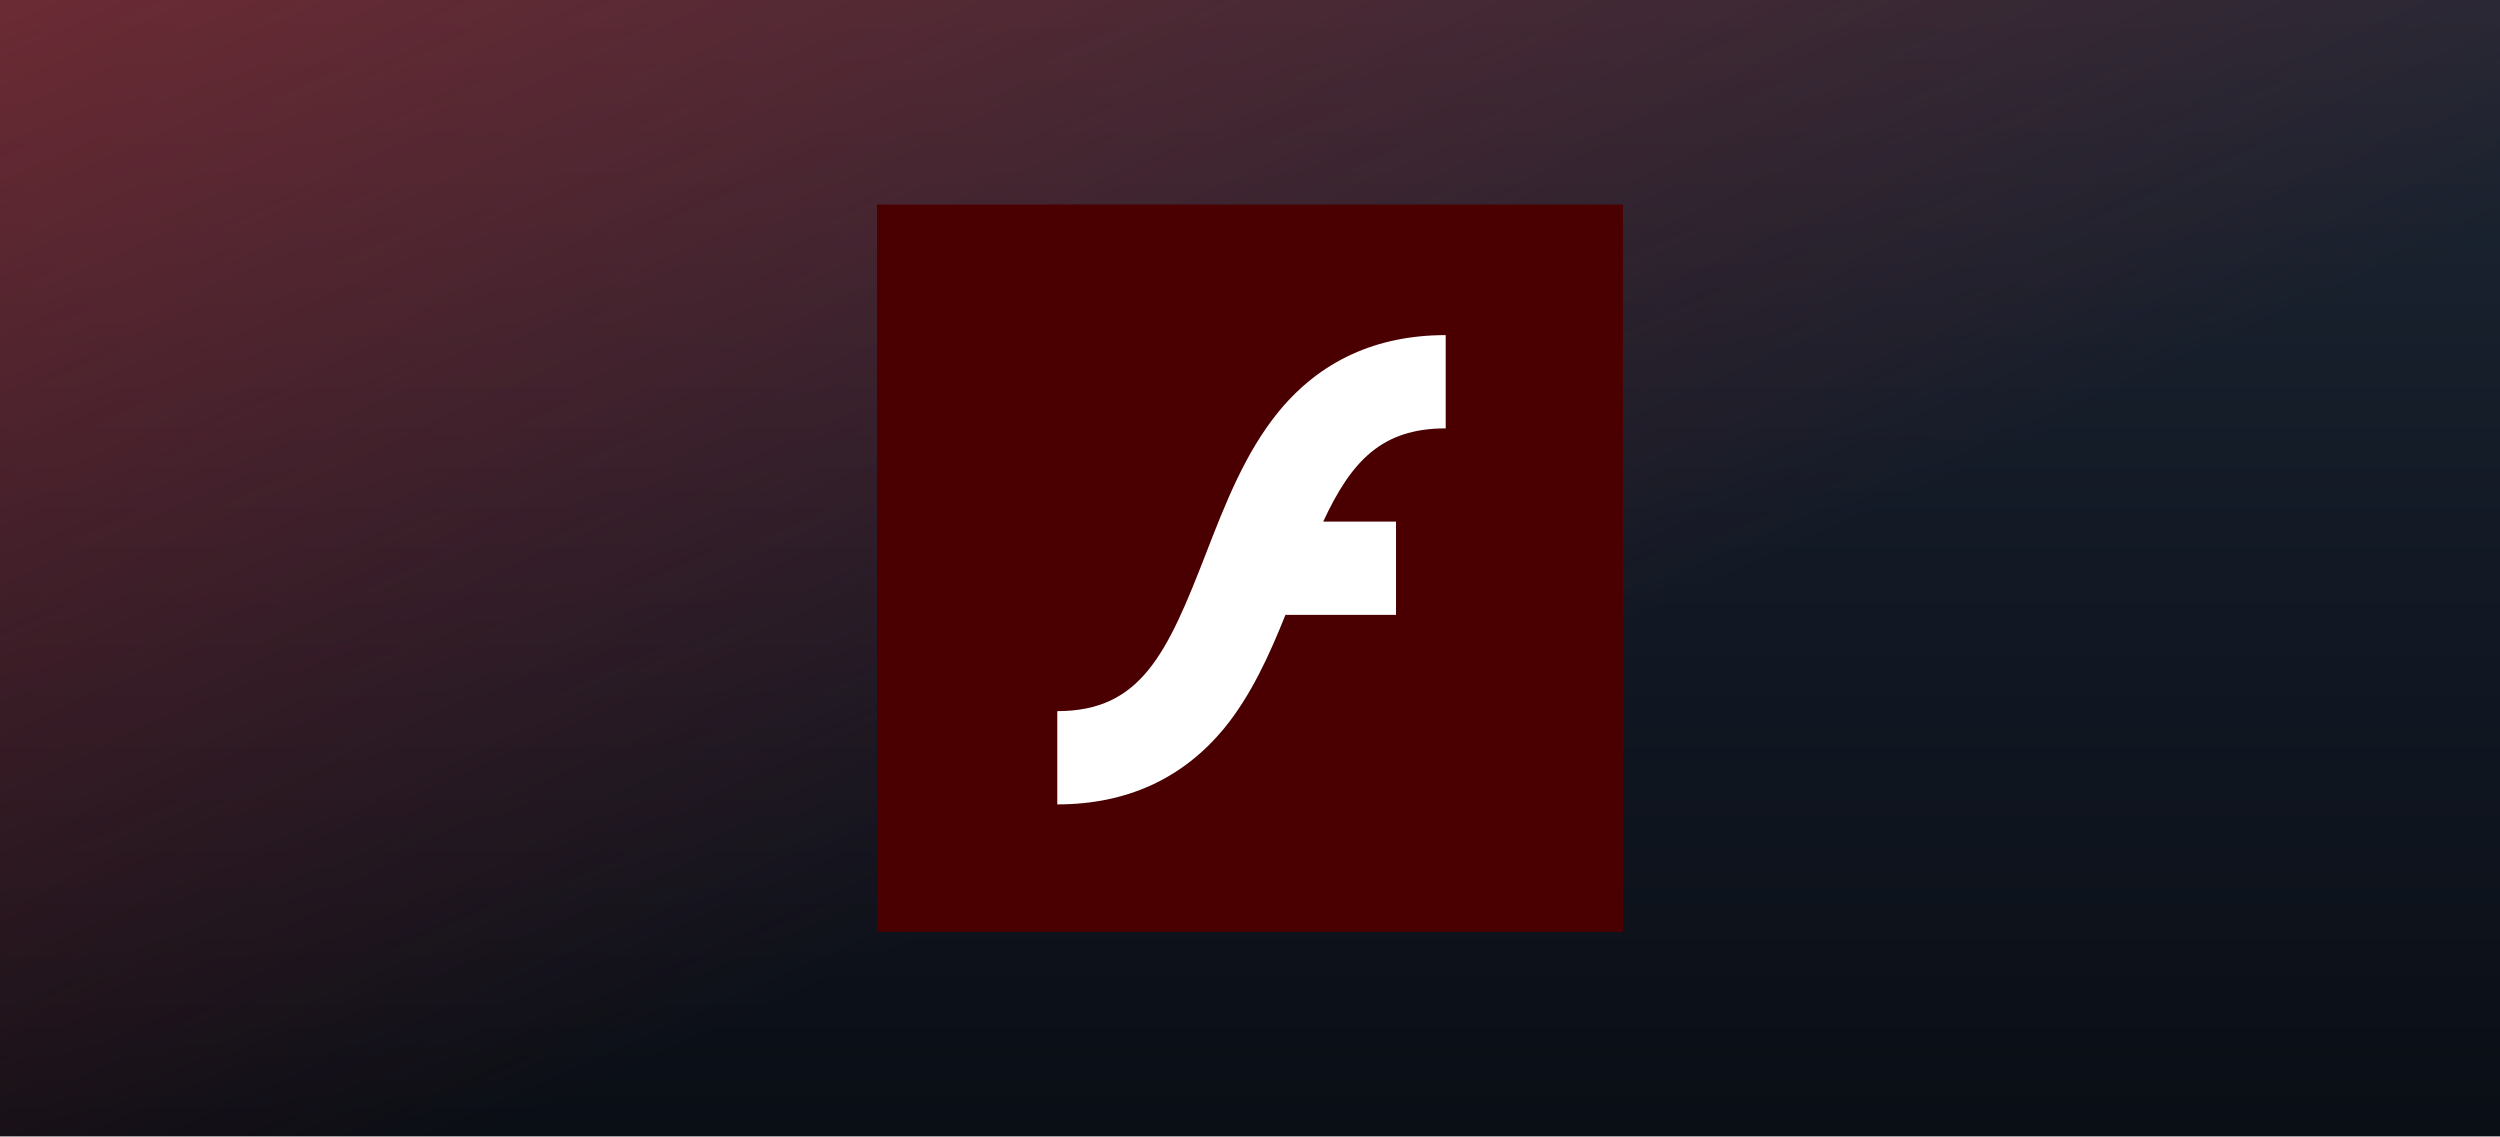
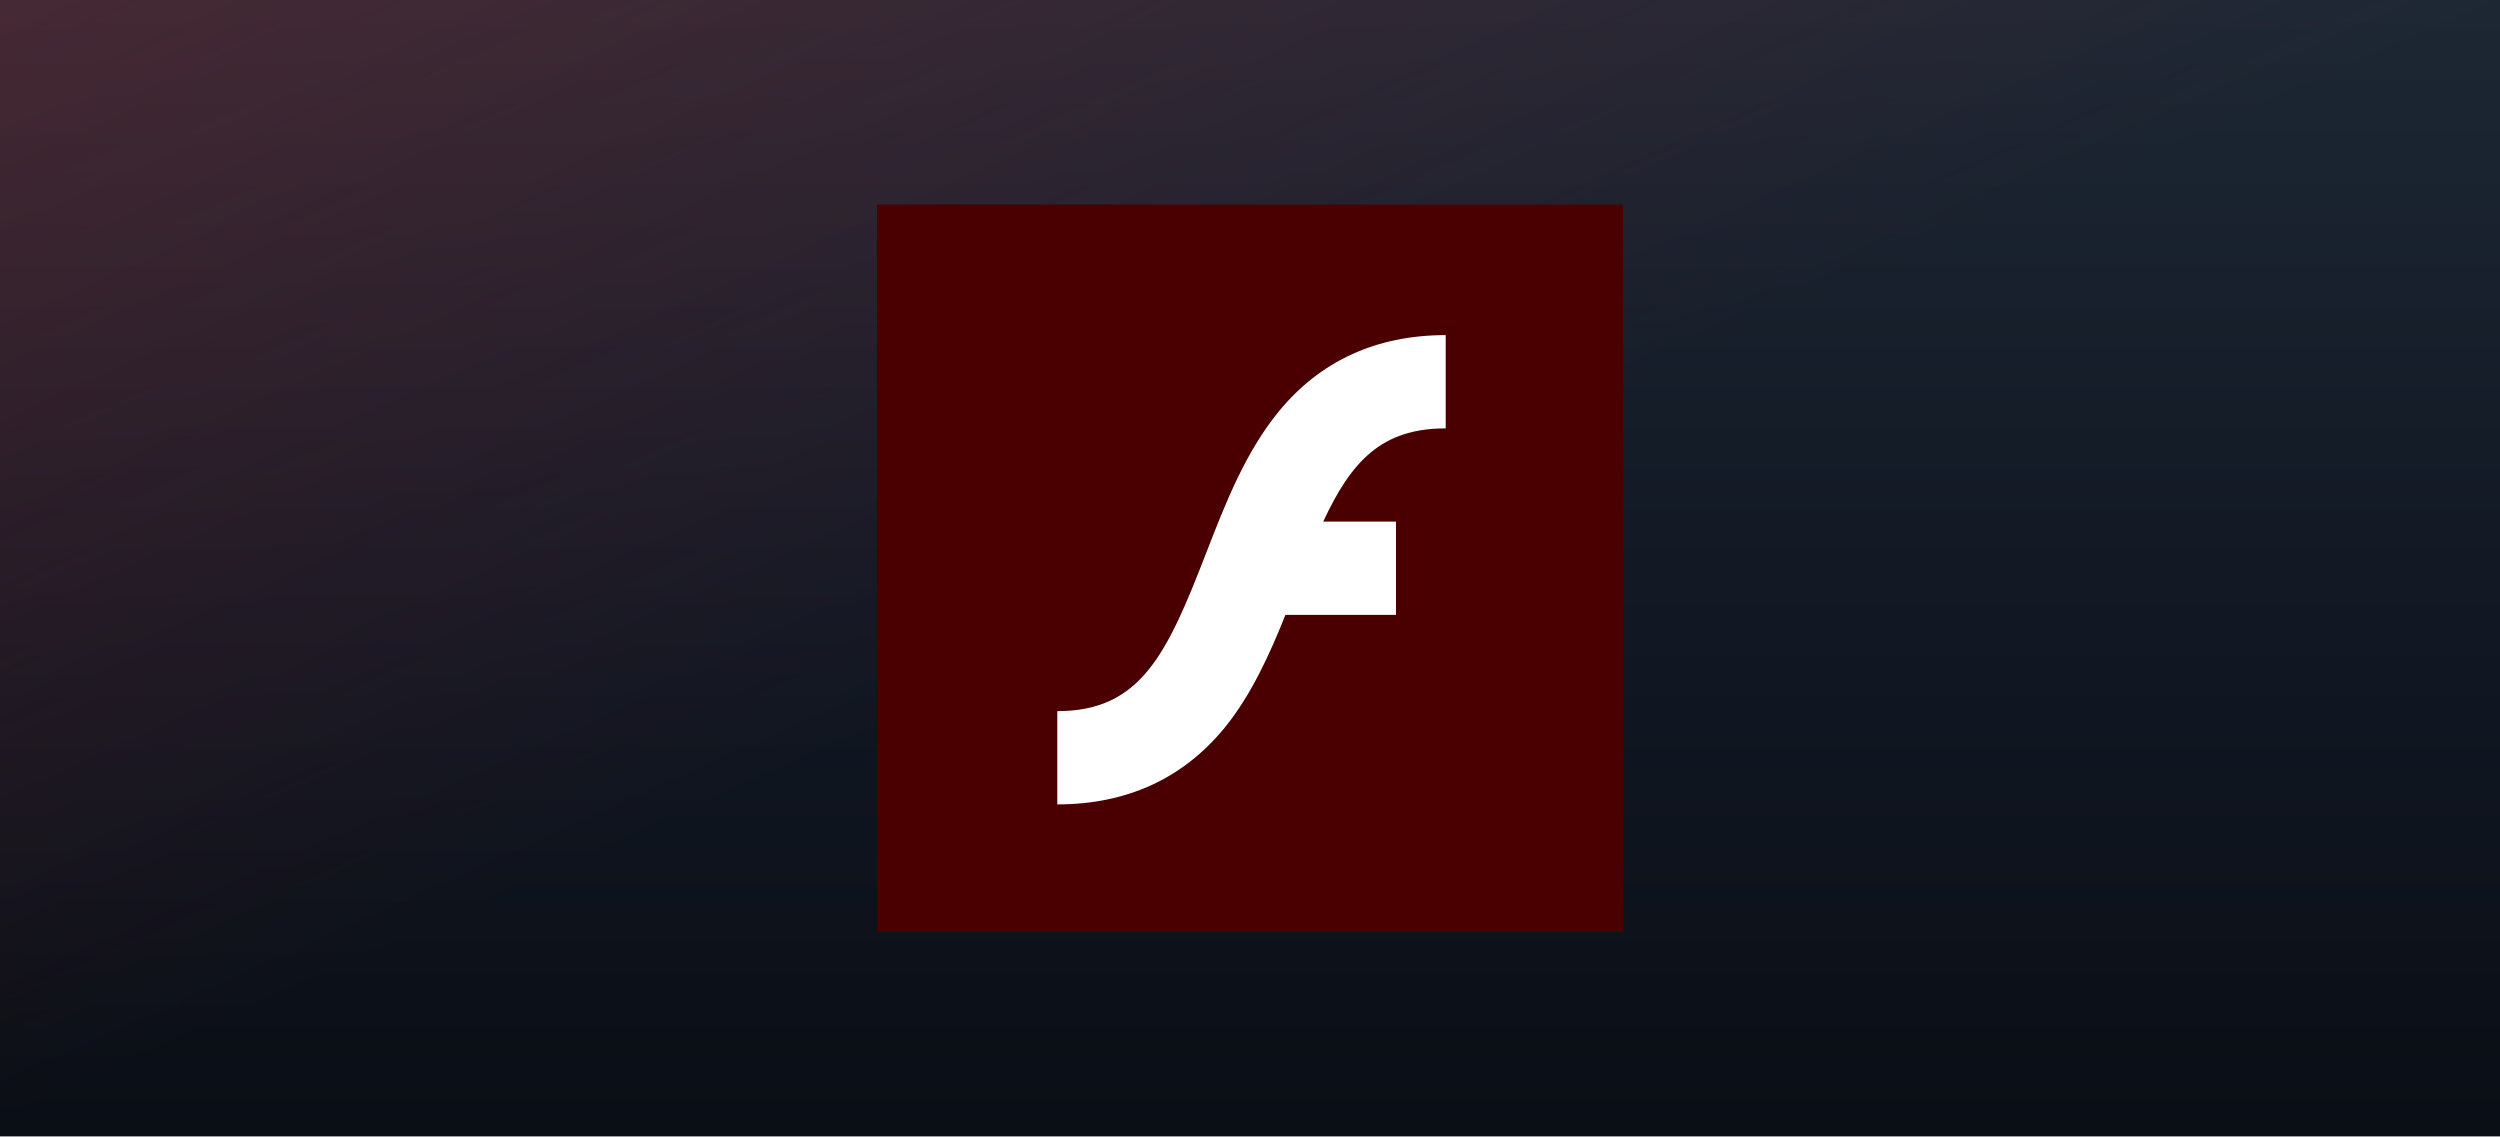
<svg xmlns="http://www.w3.org/2000/svg" viewBox="0 0 440 200" preserveAspectRatio="xMidYMid meet">
  <defs>
-     <linearGradient id="base" x1="0" y1="0" x2="0" y2="1">
+     <linearGradient id="capBase" x1="0" y1="0" x2="0" y2="1">
      <stop offset="0" stop-color="#1d2734" />
      <stop offset="0.5" stop-color="#121925" />
      <stop offset="1" stop-color="#0a0e15" />
    </linearGradient>
-     <linearGradient id="bloom" x1="0" y1="0" x2="1" y2="1">
-       <stop offset="0" stop-color="#B92E34" stop-opacity="0.50" />
-       <stop offset="0.6" stop-color="#B92E34" stop-opacity="0" />
+     <linearGradient id="capBloom" x1="0" y1="0" x2="1" y2="1">
+       <stop offset="0" stop-color="#B92E34" stop-opacity="0.26" />
+       <stop offset="0.5" stop-color="#B92E34" stop-opacity="0" />
    </linearGradient>
  </defs>
-   <rect width="440" height="200" fill="url(#base)" />
-   <rect width="440" height="200" fill="url(#bloom)" />
+   <rect width="440" height="200" fill="url(#capBase)" />
+   <rect width="440" height="200" fill="url(#capBloom)" />
  <g transform="translate(154.359 36.000) scale(0.26262)">
    <defs id="defs13">
	
	
</defs>
    <style type="text/css" id="style2">
	.st0{fill:#4A0000;}
	.st1{fill:#FFFFFF;}
</style>
    <g id="g2126">
      <rect class="st0" width="499.9" height="487.4" id="rect4" x="0" y="0" style="fill:#4a0000;fill-opacity:1" />
      <path class="st1" d="m 269.2,138.7 c -22.5,27.5 -35.8,61.8 -48.7,95 -26.1,67.3 -43.6,105.8 -99.7,105.8 V 402 c 46.4,0 84.1,-17.2 112,-51.2 17.9,-21.9 30.3,-49.3 40.9,-75.8 h 74.1 V 212.5 H 299 C 317.9,171.9 338.2,150 381.1,150 V 87.5 c -46.3,0 -84,17.2 -111.9,51.2" id="path6" style="fill:#ffffff;fill-opacity:1" />
    </g>
  </g>
</svg>
